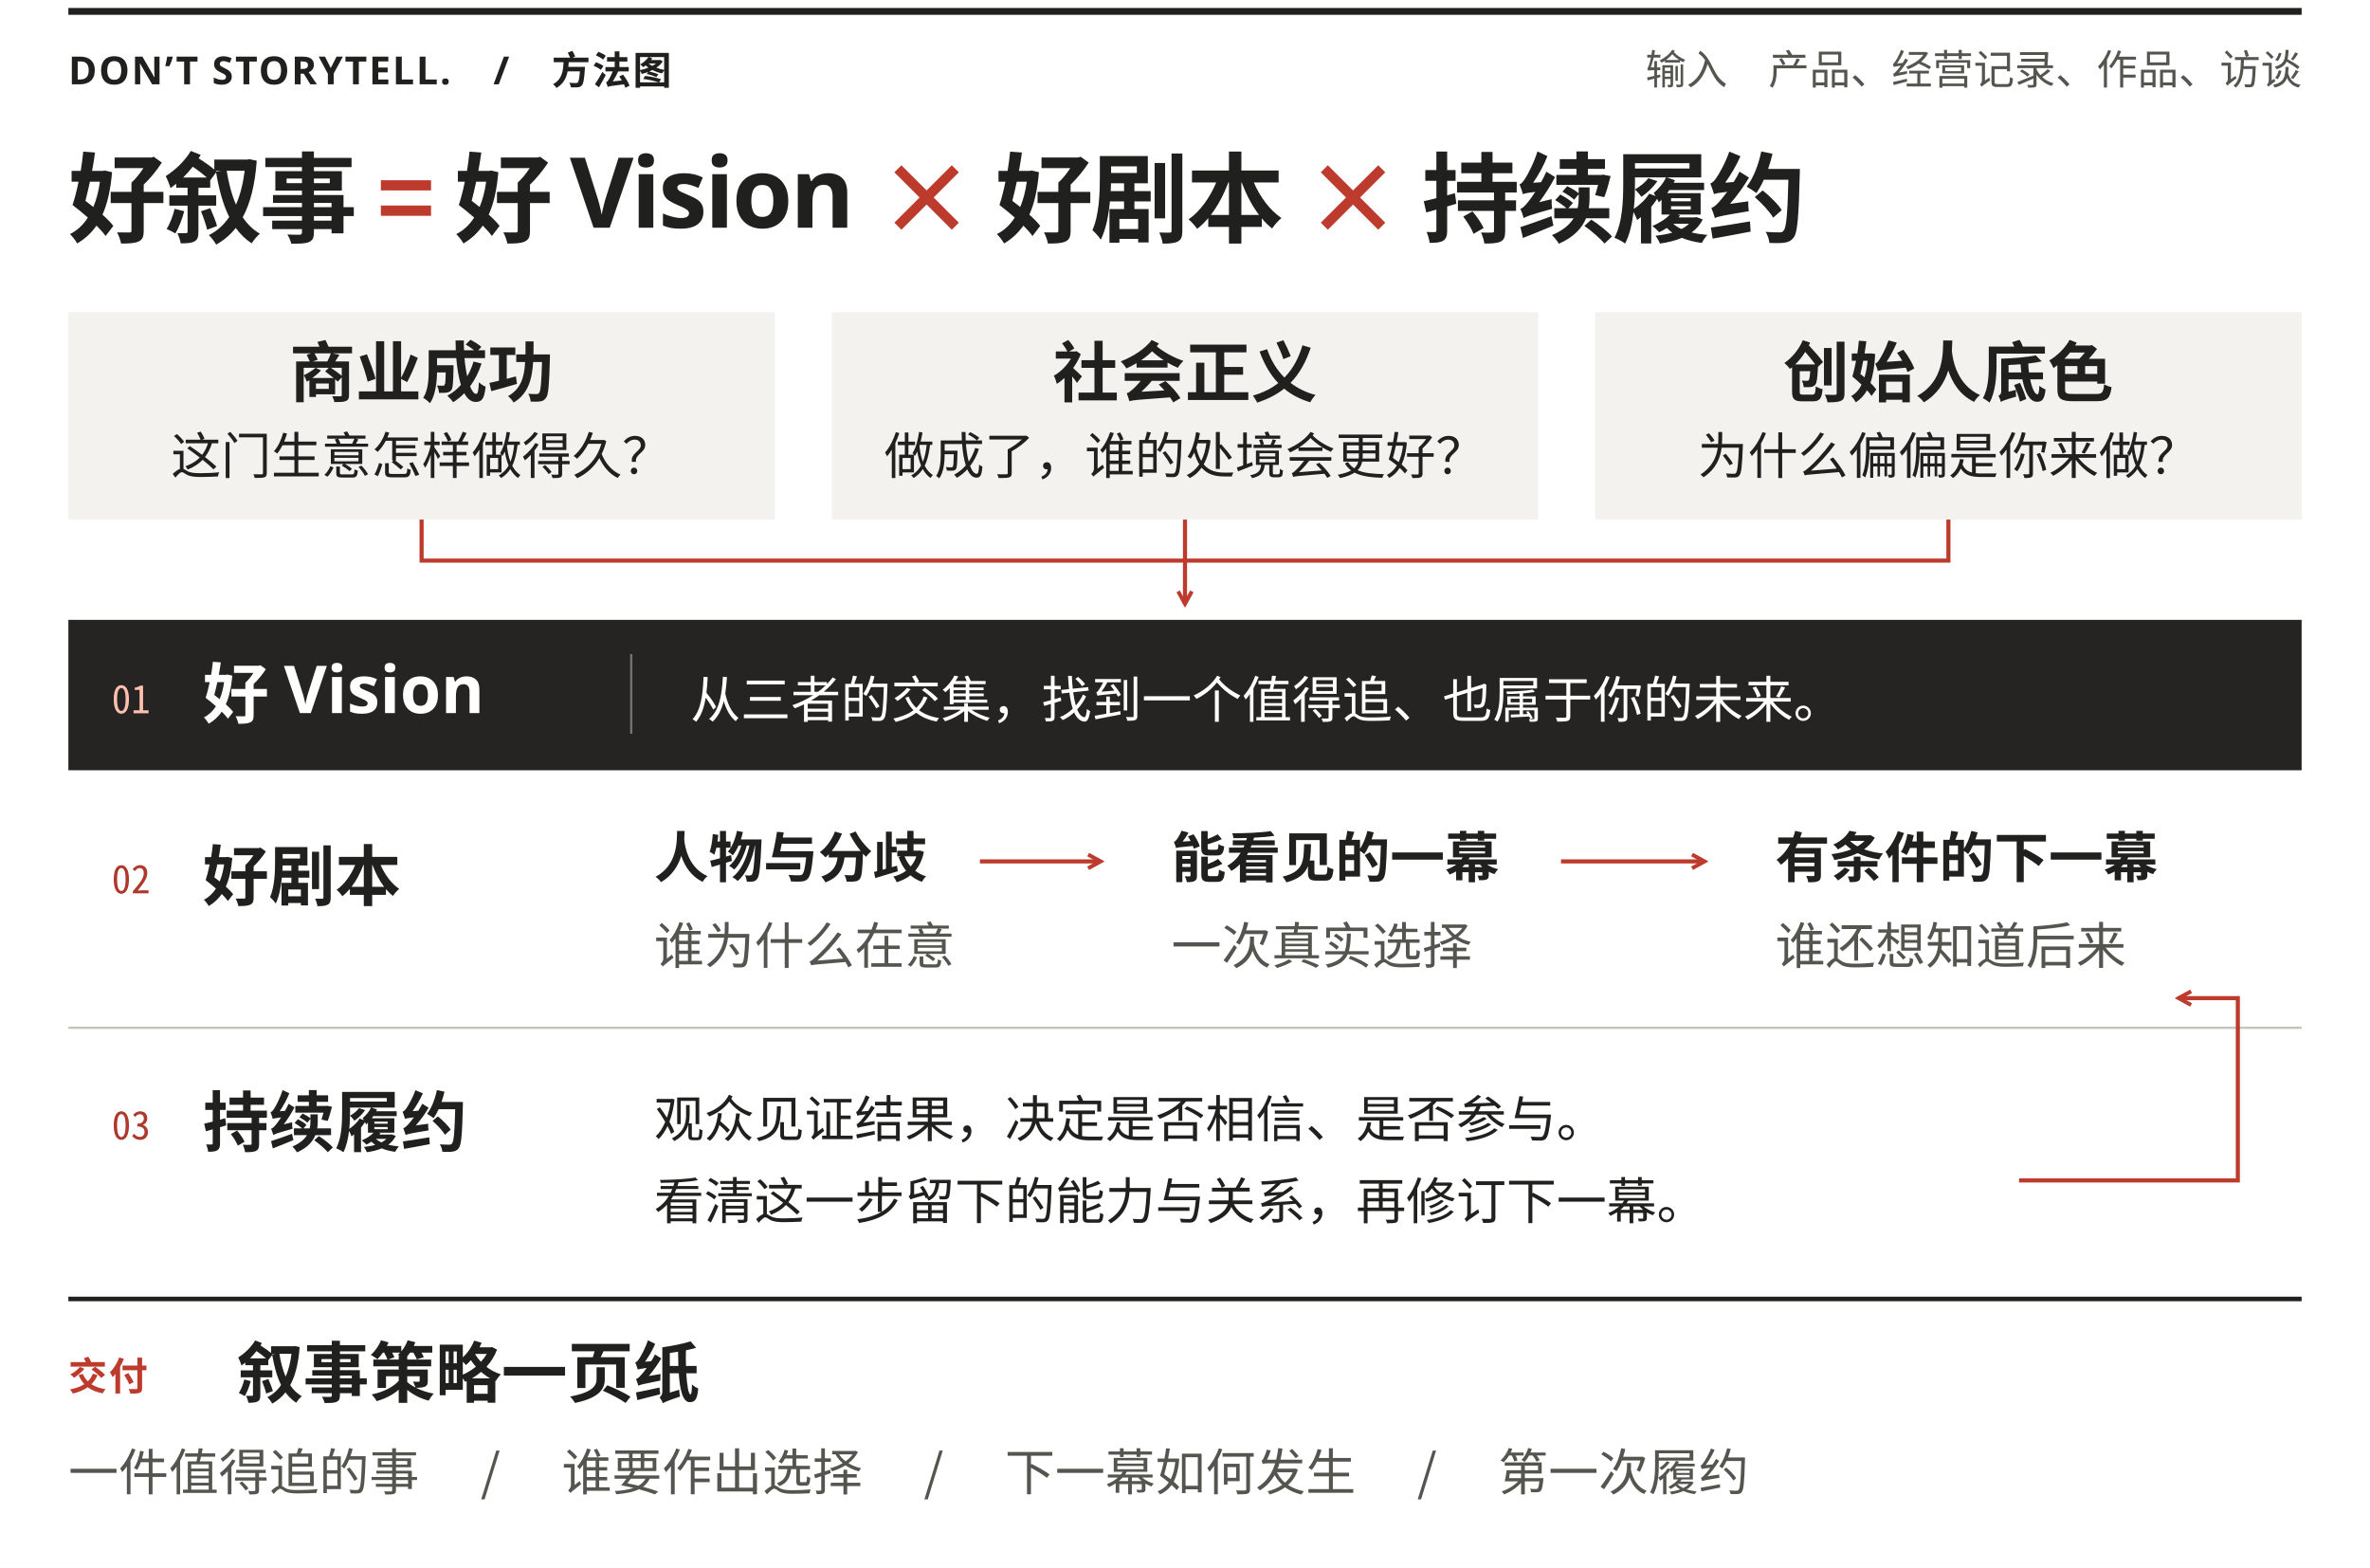
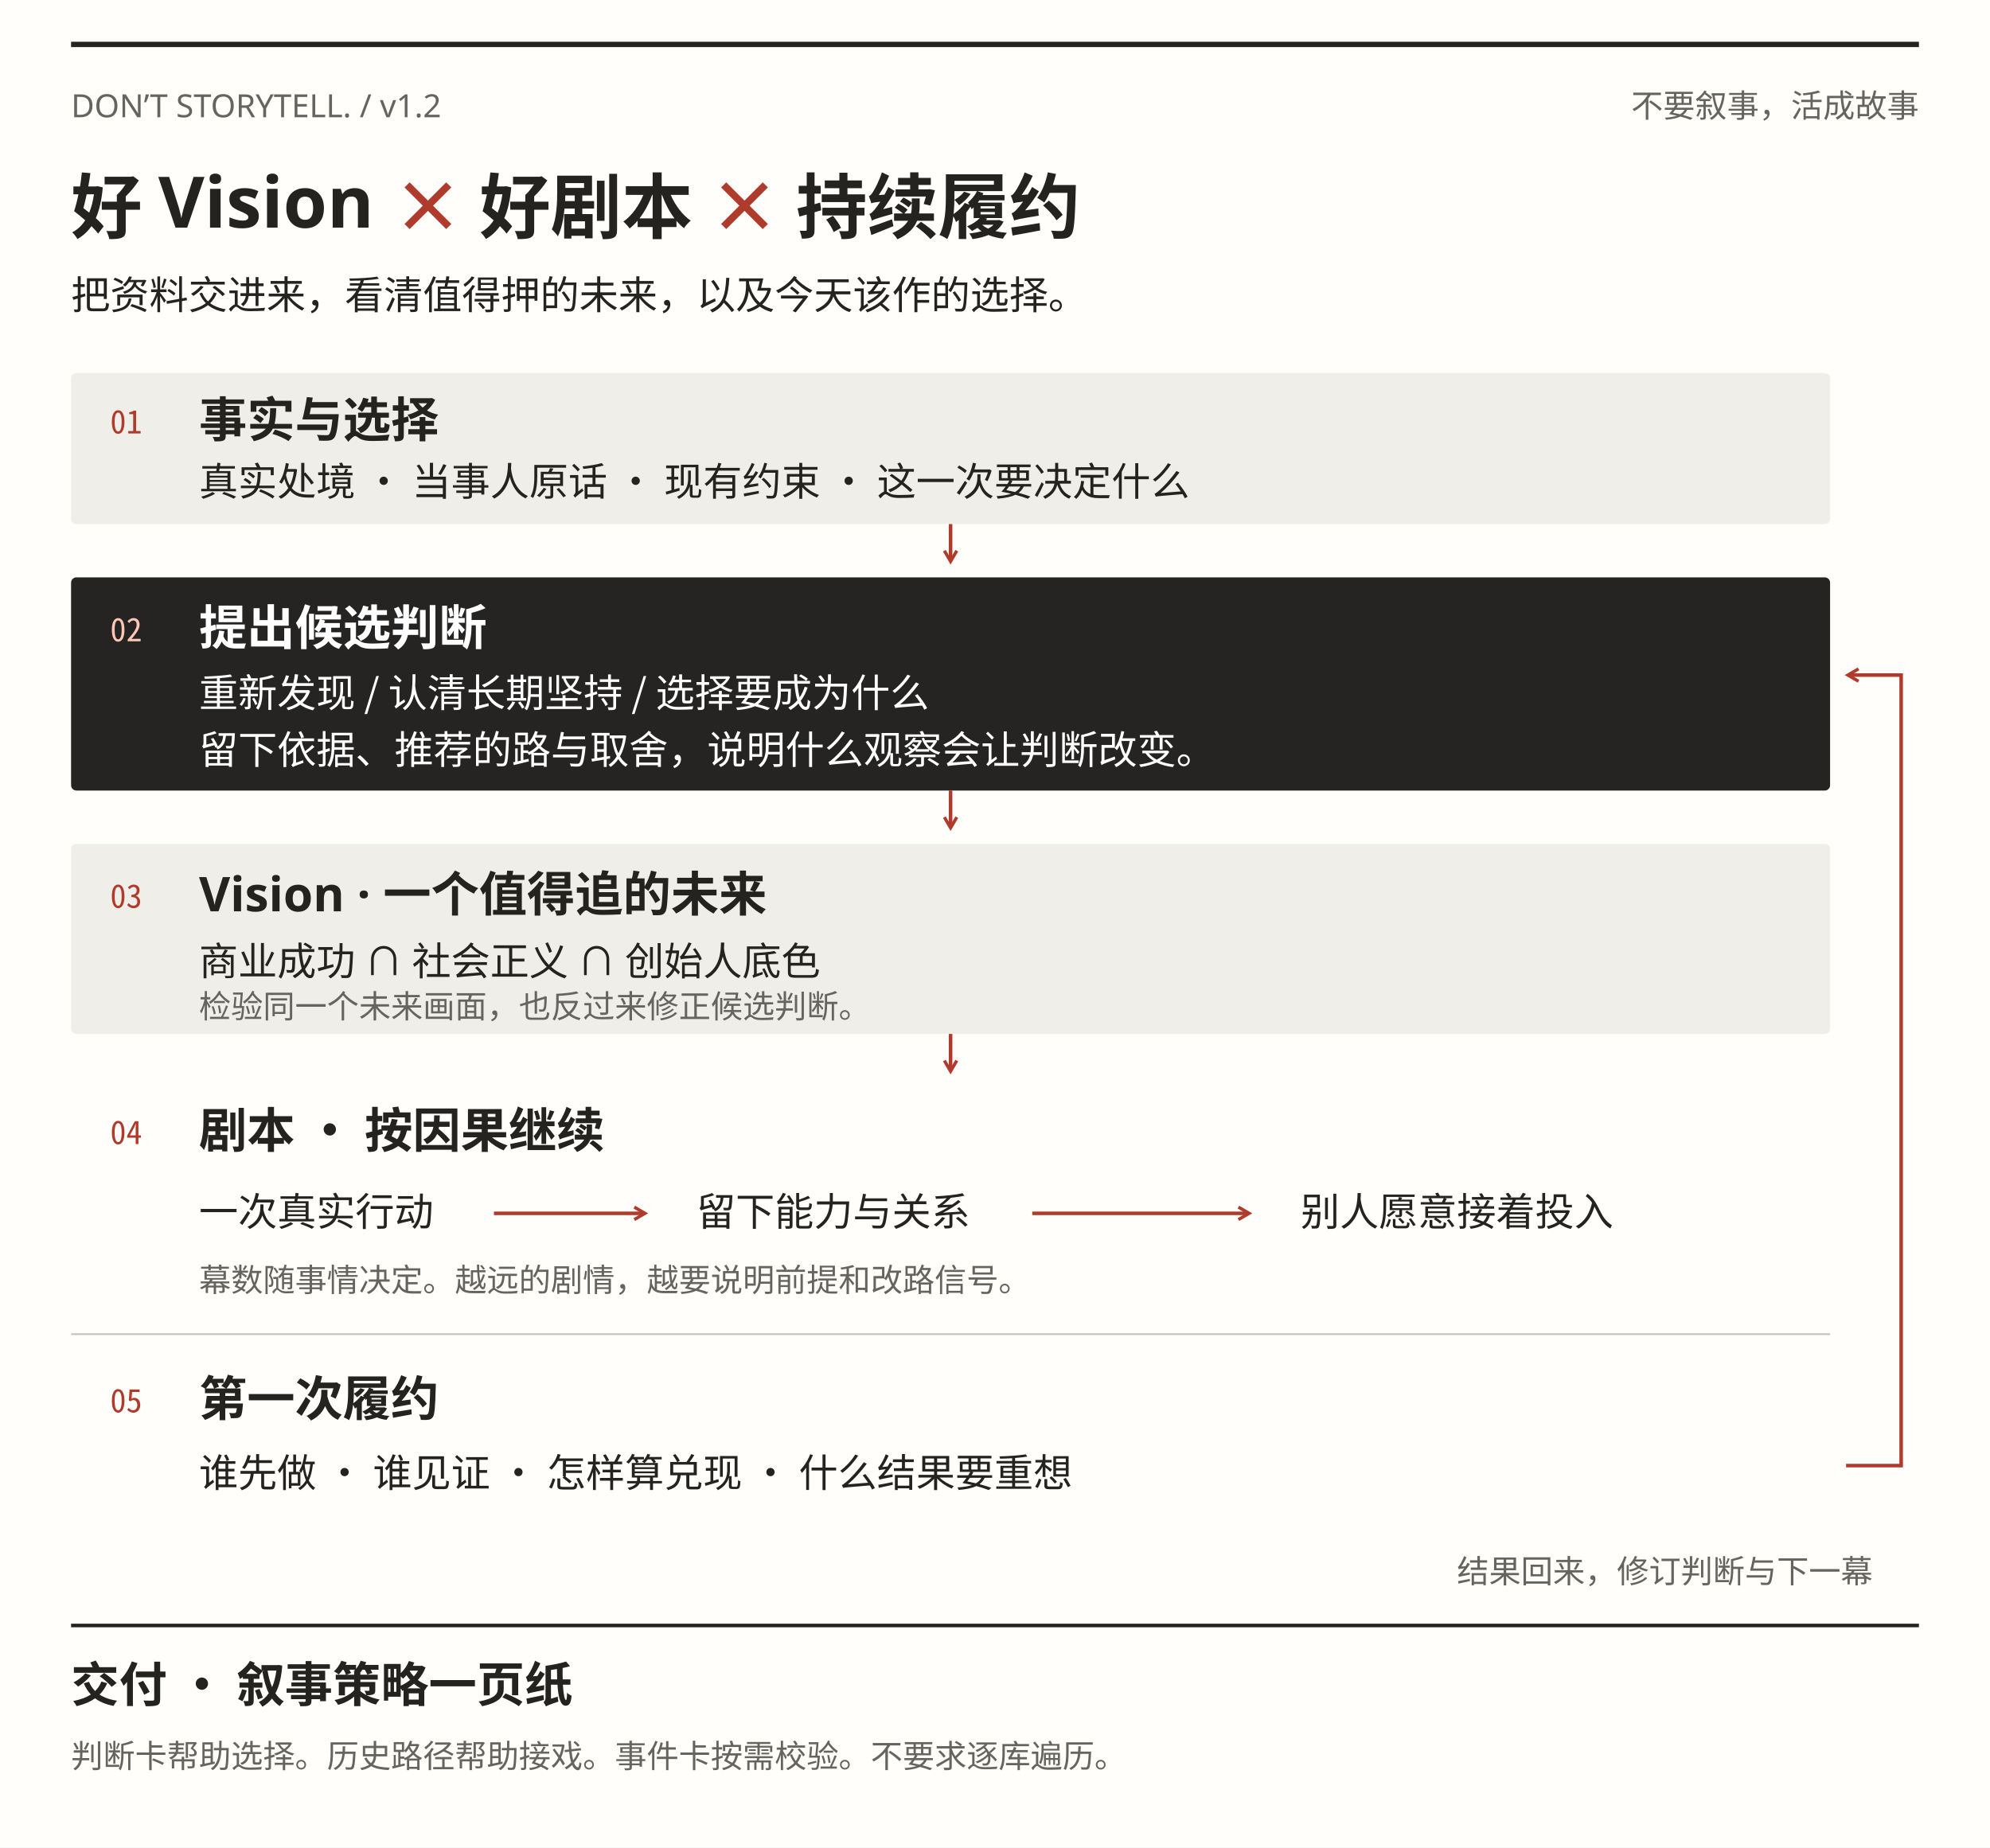
- <svg xmlns="http://www.w3.org/2000/svg" width="1040" height="688" viewBox="0 0 1040 688" xml:lang="zh-CN" role="img" aria-labelledby="title desc">
-   <style>
- text{font-family:'PingFang SC','Hiragino Sans GB','Microsoft YaHei',sans-serif;fill:#20201f}
- .legend{font-size:17px;font-weight:600;letter-spacing:.8px}.tiny{font-size:18px}.caption{font-size:22px}.label{font-size:29px;font-weight:600}.math{font-size:43px;font-weight:650;letter-spacing:-1.1px}.red{fill:#bd3b2c}.white{fill:#fff}.muted{fill:#555550}.num{font: 500 17px 'SF Mono',Menlo,monospace;fill:#ae382c}
- </style>
+ <svg xmlns="http://www.w3.org/2000/svg" width="1120" height="1040" viewBox="0 0 1120 1040" role="img" aria-labelledby="title desc" xml:lang="zh-CN">
+   <style>text{font-family:'PingFang SC','Hiragino Sans GB','Microsoft YaHei',sans-serif;fill:#242320}.title{font-size:40px;font-weight:650}.label{font-size:27px;font-weight:600}.body{font-size:22px}.small{font-size:18px;fill:#66645e}.num{font:18px Menlo,monospace;fill:#ae3b2c}.red{fill:#ae3b2c}.white{fill:white}</style>
  <defs>
-     <marker id="r" markerWidth="8" markerHeight="8" refX="6.5" refY="4" orient="auto" markerUnits="userSpaceOnUse">
-       <path d="M1 1 L6.5 4 L1 7" fill="none" stroke="#bd3b2c" stroke-width="1.7" />
+     <marker id="arrow" markerWidth="9" markerHeight="9" refX="7" refY="4.5" orient="auto" markerUnits="userSpaceOnUse">
+       <path d="M1 1L7 4.5L1 8" fill="none" stroke="#ae3b2c" stroke-width="1.8" />
    </marker>
  </defs>
-   <rect width="1040" height="688" fill="#fff" />
-   <g transform="translate(0 0)">
-     <path d="M30 5H1010" stroke="#20201f" stroke-width="3" />
-     <text x="30" y="37" class="legend">DON’T STORYTELL.　/　方法图</text>
-     <text x="1010" y="37" text-anchor="end" class="tiny muted">输入　产品、经营记录、作品、访谈</text>
-     <text x="30" y="103" class="math">好叙事 <tspan fill="#bd3b2c">=</tspan> 好 Vision <tspan fill="#bd3b2c">×</tspan> 好剧本 <tspan fill="#bd3b2c">×</tspan> 持续履约</text>
-     <rect x="30" y="137" width="310" height="91" fill="#f4f2ee" />
-     <rect x="365" y="137" width="310" height="91" fill="#f4f2ee" />
-     <rect x="700" y="137" width="310" height="91" fill="#f4f2ee" />
-     <text x="185" y="174" class="label" text-anchor="middle">商业成功</text>
-     <text x="185" y="208" class="caption" text-anchor="middle">这门生意怎样做得久？</text>
-     <text x="520" y="174" class="label" text-anchor="middle">社会正义</text>
-     <text x="520" y="208" class="caption" text-anchor="middle">做成了，谁的处境会更好？</text>
-     <text x="855" y="174" class="label" text-anchor="middle">创始人底色</text>
-     <text x="855" y="208" class="caption" text-anchor="middle">为什么偏偏是你来做？</text>
-     <g fill="none" stroke="#bd3b2c" stroke-width="1.8">
-       <path d="M185 228 V246 H855 V228" />
-       <path d="M520 228 V265" marker-end="url(#r)" />
-     </g>
-     <rect x="30" y="272" width="980" height="66" fill="#252423" />
-     <text x="49" y="313" class="num" style="fill:#ffc0ae">01</text>
-     <text x="89" y="315" class="label white">好 Vision</text>
-     <path d="M277 287v35" stroke="#77716f" />
-     <text x="303" y="315" class="caption white">从三者的交集，找到一个值得追、也属于你的未来。</text>
-     <text x="49" y="392" class="num">02</text>
-     <text x="89" y="395" class="label">好剧本</text>
-     <text x="287" y="385" class="label" style="font-size:24px">人物与分歧</text>
-     <text x="514" y="385" class="label" style="font-size:24px">能看见的一幕</text>
-     <text x="779" y="385" class="label" style="font-size:24px">有条件的下一幕</text>
-     <g fill="none" stroke="#bd3b2c" stroke-width="1.8">
-       <path d="M430 378h53" marker-end="url(#r)" />
-       <path d="M685 378h63" marker-end="url(#r)" />
-     </g>
-     <text x="287" y="423" class="caption muted">谁为什么在意</text>
-     <text x="514" y="423" class="caption muted">一次真实选择</text>
-     <text x="779" y="423" class="caption muted">谁还想知道后来</text>
-     <path d="M30 451H1010" stroke="#c6c3bd" />
-     <text x="49" y="500" class="num">03</text>
-     <text x="89" y="503" class="label">持续履约</text>
-     <text x="287" y="499" class="caption">观众见证结果，决定是否相信、是否参与。</text>
-     <text x="287" y="535" class="caption">看清这一步留下的能力与关系，再修订下一幕。</text>
-     <path d="M886 518 H982 V438 H956" fill="none" stroke="#bd3b2c" stroke-width="1.8" marker-end="url(#r)" />
-     <path d="M30 570H1010" stroke="#20201f" stroke-width="2" />
-     <text x="30" y="610" class="legend red">交付</text>
-     <text x="104" y="613" class="label">叙事策略一页纸</text>
-     <text x="30" y="654" class="caption muted">一件值得追的事　 /　 谁要作出选择　 /　 下一幕如何发生　 /　 第一次履约</text>
-   </g>
+   <rect width="1120" height="1040" fill="#fffefb" />
+   <path d="M40 25H1080" stroke="#242320" stroke-width="3" />
+   <text x="40" y="66" class="small">DON’T STORYTELL. / v1.2</text>
+   <text x="1080" y="66" text-anchor="end" class="small">不要叙事，活成故事</text>
+   <text x="40" y="131" class="title">好 Vision <tspan class="red">×</tspan> 好剧本 <tspan class="red">×</tspan> 持续履约</text>
+   <text x="40" y="174" class="body">把资料交进来，看清值得押的未来，以及今天该作的选择。</text>
+   <rect x="40" y="210" width="990" height="85" rx="3" fill="#f0eee8" />
+   <text x="62" y="244" class="num">01</text>
+   <text x="112" y="246" class="label">事实与选择</text>
+   <text x="112" y="279" class="body">真实处境 · 当事人原话 · 现有约束 · 这一次要决定什么</text>
+   <path d="M535 295V316" stroke="#ae3b2c" stroke-width="2" marker-end="url(#arrow)" />
+   <rect x="40" y="325" width="990" height="120" rx="3" fill="#252423" />
+   <text x="62" y="361" class="num" style="fill:#ffc5b7">02</text>
+   <text x="112" y="363" class="label white">提出候选判断</text>
+   <text x="112" y="398" class="body white">重新发现 / 认清长期坚持 / 选择要成为什么</text>
+   <text x="112" y="430" class="body white">留下依据、推荐的路与取舍，说明什么观察会让判断改变。</text>
+   <path d="M535 445V466" stroke="#ae3b2c" stroke-width="2" marker-end="url(#arrow)" />
+   <rect x="40" y="475" width="990" height="107" rx="3" fill="#f0eee8" />
+   <text x="62" y="511" class="num">03</text>
+   <text x="112" y="513" class="label">Vision · 一个值得追的未来</text>
+   <text x="112" y="549" class="body">商业成功 ∩ 社会正义 ∩ 创始人底色</text>
+   <text x="112" y="573" class="small">检验同一个未来画面，也反过来修正候选判断。</text>
+   <path d="M535 582V603" stroke="#ae3b2c" stroke-width="2" marker-end="url(#arrow)" />
+   <text x="62" y="644" class="num">04</text>
+   <text x="112" y="646" class="label">剧本 · 按因果继续</text>
+   <text x="112" y="690" class="body">一次真实行动</text>
+   <text x="392" y="690" class="body">留下能力与关系</text>
+   <text x="732" y="690" class="body">别人愿意接着投入</text>
+   <path d="M278 683H363" fill="none" stroke="#ae3b2c" stroke-width="2" marker-end="url(#arrow)" />
+   <path d="M581 683H703" fill="none" stroke="#ae3b2c" stroke-width="2" marker-end="url(#arrow)" />
+   <text x="112" y="727" class="small">幕数随事情决定。越远的剧情，越要说明前提和改路信号。</text>
+   <path d="M40 751H1030" stroke="#c6c3bc" />
+   <text x="62" y="795" class="num">05</text>
+   <text x="112" y="797" class="label">第一次履约</text>
+   <text x="112" y="837" class="body">谁先做 · 谁见证 · 怎样算兑现 · 什么结果要重想</text>
+   <path d="M1039 825H1070V380H1040" fill="none" stroke="#ae3b2c" stroke-width="2" marker-end="url(#arrow)" />
+   <text x="1054" y="891" class="small" text-anchor="end">结果回来，修订判断与下一幕</text>
+   <path d="M40 915H1080" stroke="#242320" stroke-width="2" />
+   <text x="40" y="958" class="label">交付 · 叙事策略一页纸</text>
+   <text x="40" y="995" class="small">判断卡帮助选择。历史路径帮助接戏。事件卡按需校验。不要求逐库遍历。</text>
</svg>
